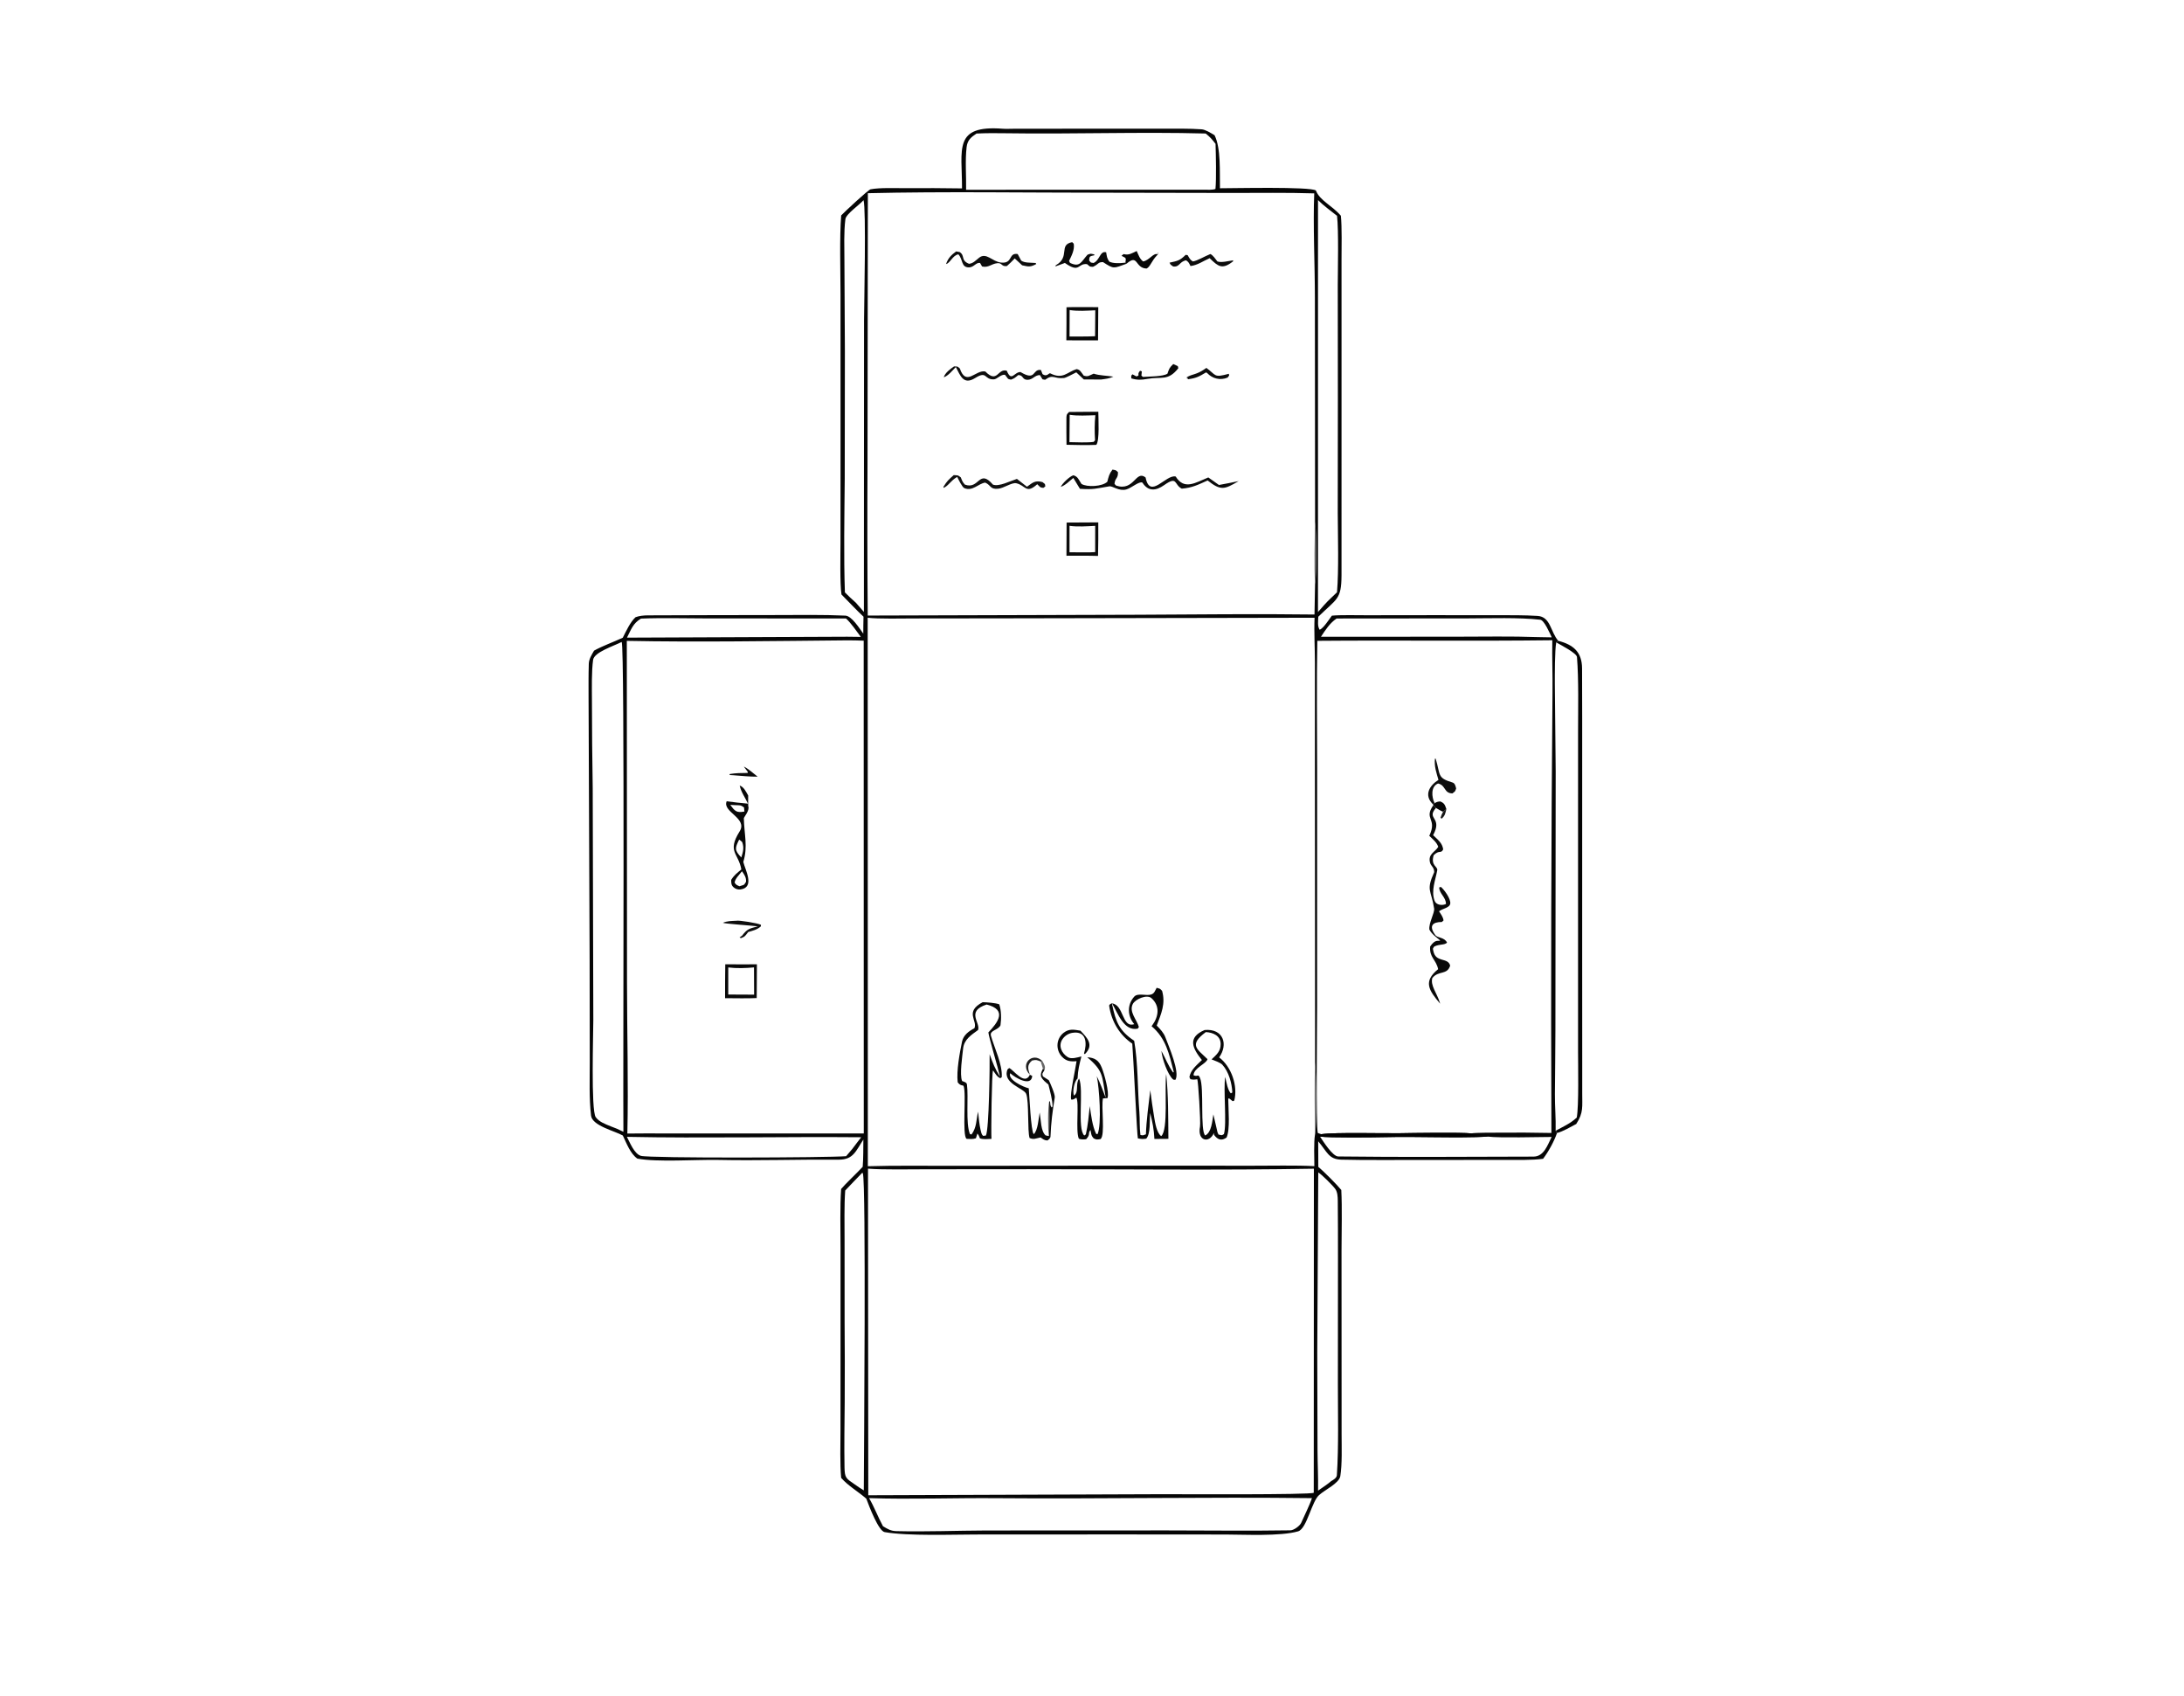
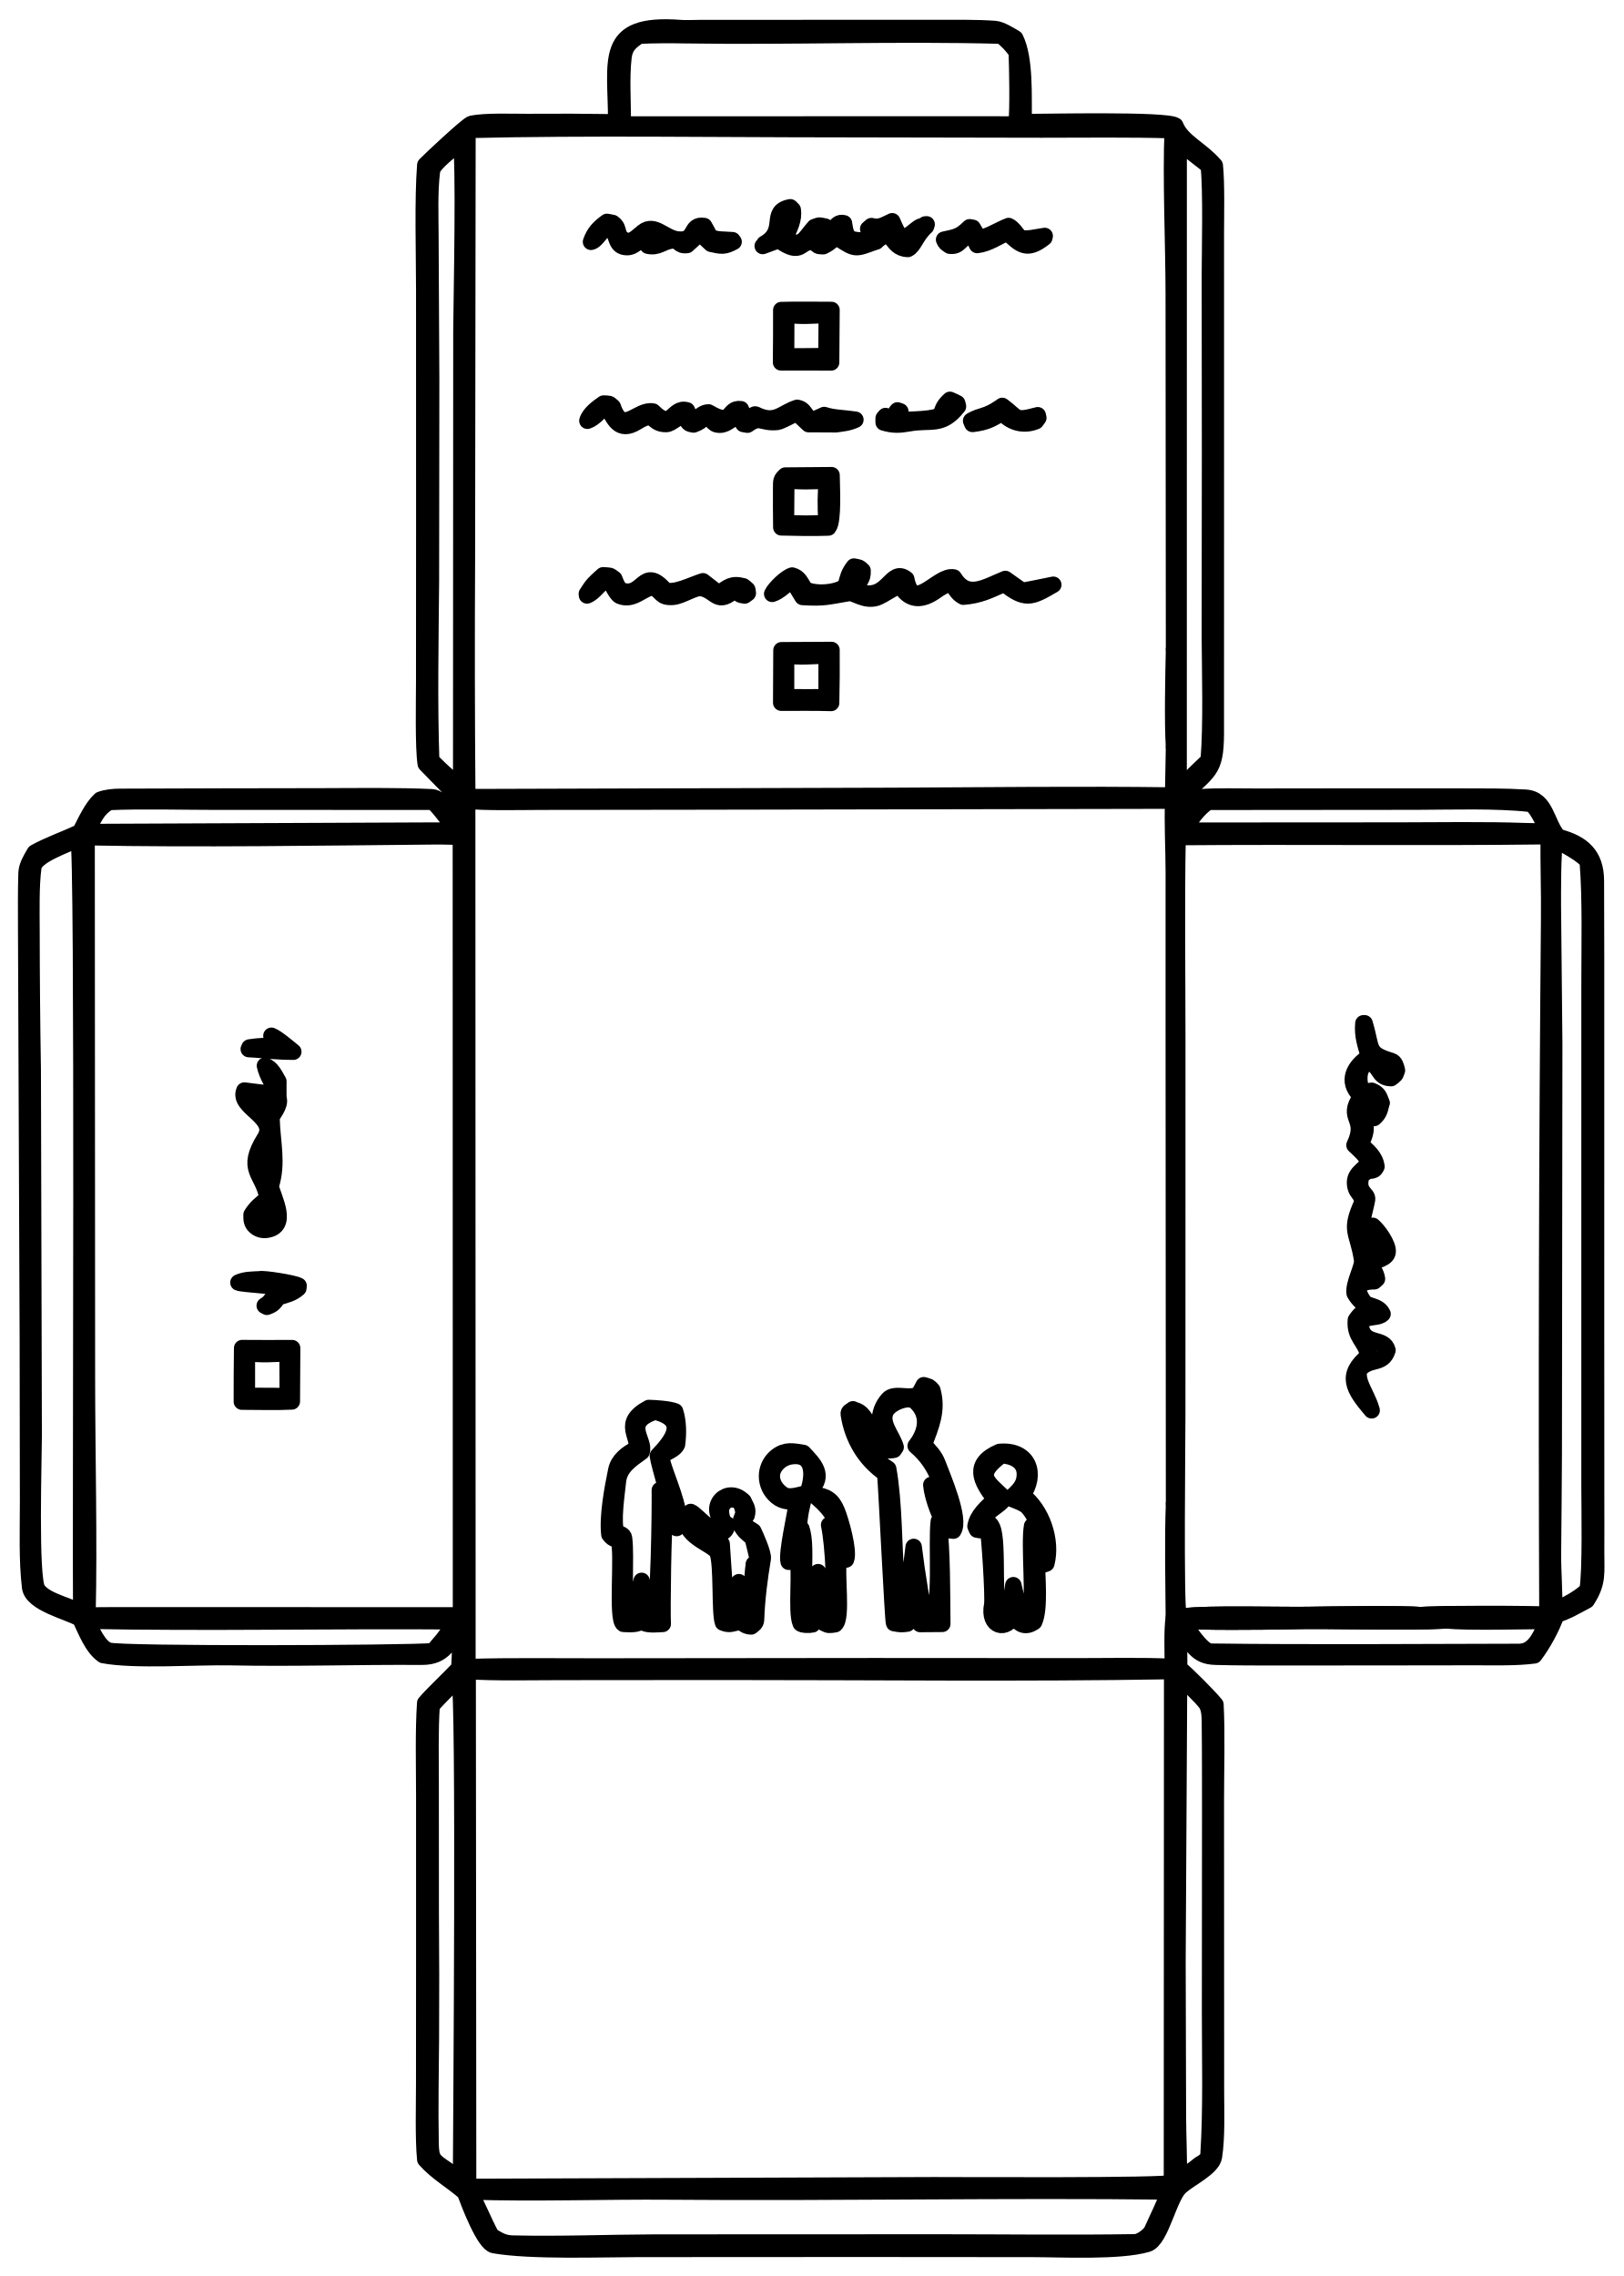
- <svg xmlns="http://www.w3.org/2000/svg" width="1260" height="978" viewBox="0 0 1260 978" fill="none">
+ <svg xmlns="http://www.w3.org/2000/svg" width="593" height="831" viewBox="330 64 593 831" fill="none" stroke="black" stroke-width="6" stroke-linejoin="round">
  <path d="M555.013 108.669C555.077 85.932 549.79 72.033 578.533 74.258C580.46 74.408 583.535 74.252 585.559 74.251L629.403 74.232L671.196 74.233C678.382 74.241 686.116 74.076 693.277 74.59C695.479 74.749 698.691 76.799 700.703 77.982C704.474 85.526 703.625 99.543 703.816 108.588C711.254 108.597 755.852 107.571 759.15 109.861C761.482 115.799 768.366 118.378 773.577 124.436C774.266 131.013 773.959 142.867 773.959 149.766L773.965 194.874L773.953 331.977C773.854 345.973 771.295 345.17 760.553 355.738C760.473 358.519 759.999 361.149 761.346 363.269C763.574 362.316 766.711 357.375 768.391 355.115C773.596 354.625 782.953 354.886 788.472 354.877L825.392 354.83L864.152 354.844C871.806 354.861 879.398 354.789 887.045 355.26C894.655 355.729 894.508 364.571 899.005 369.625L897.836 370.526C896.944 375.027 897.018 389.419 897.018 394.603L897.516 445.08L897.344 594.636C897.301 606.793 897.159 618.932 897.061 631.087C897.006 638.043 897.67 645.246 897.492 652.234L898.267 653.513C896.71 658.225 893.24 664.468 890.238 668.398C883.821 669.272 875.325 669.02 868.656 669.026L837.328 669.069L796.63 669.1C788.989 669.1 781.495 669.106 773.842 668.897C766.435 668.7 765.672 664.314 760.497 658.298L760.571 673.092C763.364 675.3 771.615 683.61 773.823 686.384C774.371 696.945 773.959 710.502 773.959 721.407L773.983 787.517L774.002 827.431C774.002 834.714 774.383 844.42 773.257 851.463C772.618 855.492 764.373 859.367 761.322 862.116C756.831 865.376 754.056 881.775 748.906 883.288C738.817 886.24 717.486 885.127 707.052 885.114L644.353 885.065L562.811 885.108C549.906 885.108 523.839 886.092 510.37 883.724C506.836 883.103 501.433 868.87 499.793 864.447C495.044 860.283 489.346 857.103 485.287 852.447C484.538 844.77 484.898 832.838 484.899 824.823L484.924 776.889L484.922 719.746C484.919 709.241 484.564 695.991 485.264 685.818C487.627 682.927 494.519 676.493 497.714 673.024C498.116 668.035 498.042 662.352 498.095 657.302C493.814 663.797 492.347 668.952 483.939 668.897C460.893 668.73 437.343 669.536 414.332 669.056C401.597 668.792 379.293 670.471 367.702 668.288C363.721 665.55 361.435 659.43 359.316 654.971C354.819 652.381 341.699 649.392 341 643.524C339.826 633.652 340.253 622.703 340.252 612.676L340.168 553.379L339.713 440.451L339.561 402.891C339.549 396.271 339.488 389.464 339.688 382.848C339.771 380.134 341.361 377.651 342.718 375.296C347.611 372.561 353.976 370.324 359.29 367.84C361.228 364.071 363.579 358.8 366.664 356.003C368.82 355.185 371.541 354.956 373.852 354.944C398.511 354.816 422.93 354.818 447.614 354.764C460.459 354.737 474.909 354.505 487.728 355.098C491.357 355.266 495.758 362.334 498.05 365.47C498.015 362.283 498.125 358.913 498.176 355.711C494.234 352.052 489.404 346.851 485.466 342.91C484.516 336.925 484.9 319.736 484.901 312.686L484.928 254.45L484.914 169.853C484.912 156.694 484.306 136.724 485.297 124.253C486.766 122.648 500.894 109.45 502.235 109.19C507.49 108.166 516.766 108.551 522.389 108.543C533.264 108.455 544.139 108.498 555.013 108.669ZM500.678 672.692C516.705 672.187 534.009 672.501 550.132 672.452L649.011 672.353L722.162 672.396C732.867 672.427 747.817 672.058 758.289 672.643C758.24 668.263 757.926 658.637 758.633 654.602C759.821 650.474 759.341 617.819 758.707 612.924L758.603 437.895L758.609 382.247C758.596 373.839 758.049 364.51 758.406 356.317L579.757 356.656L527.564 356.718C521.289 356.725 506.386 357.066 500.589 356.319L500.678 672.692ZM500.621 355.055L655.975 354.593C689.782 354.447 724.623 354.007 758.363 354.459L758.695 336.791C759.679 332.324 759.525 305.778 758.701 301.062L758.596 171.666C758.59 153.224 757.452 128.927 758.221 111.537C742.631 111.036 726.106 111.311 710.399 111.294L636.017 111.154C591.894 111.157 544.591 110.394 500.691 111.435L500.49 267.986C500.333 297.009 500.376 326.033 500.621 355.055ZM757.938 861.021L758.018 674.119C703.767 675.054 647.953 674.383 593.602 674.402L534.413 674.451C525.271 674.451 509.697 674.795 500.767 674.094L500.927 862.479L671.036 861.864C679.323 861.852 756.492 862.301 757.938 861.021ZM760.411 859.803C762.558 858.315 766.151 855.959 768.003 854.311C769.32 853.542 771.166 852.496 771.27 850.915C772.371 834.425 771.842 814.686 771.855 798.263L771.91 725.584C771.879 714.61 771.935 703.532 771.793 692.559C771.762 690.345 771.658 687.651 770.403 685.867C769.025 683.899 762.288 677.2 760.534 676.259L759.956 780.192L760.11 836.799C760.147 844.321 760.565 852.404 760.411 859.803ZM497.462 676.45C494.293 679.821 490.65 683.376 487.616 686.697C486.989 695.376 487.251 706.473 487.25 715.324L487.274 762.225C487.4 777.59 487.42 792.955 487.333 808.32C487.227 820.972 486.99 833.613 487.217 846.265C487.329 852.471 488.038 852.736 493.058 856.156C494.884 857.509 496.438 858.481 498.349 859.662C498.433 842.113 499.724 682.127 497.799 676.776L497.462 676.45ZM488.158 666.891L491.716 662.703C493.389 660.507 495.154 658.095 496.873 655.961C452.216 655.574 406.065 656.632 361.672 655.74C363.42 659.049 365.906 665.544 369.739 666.688C374.615 668.146 477.976 667.789 488.158 666.891ZM895.043 653.501C894.705 568.821 894.914 484.137 895.671 399.458C895.8 389.369 895.351 379.434 895.554 369.296C850.445 369.862 805.114 369.248 759.993 369.632C759.525 394.081 759.882 419.545 759.882 444.113L759.864 580.923C759.864 589.054 759.181 650.265 760.276 653.525L762.275 654.202C770.483 653.021 798.211 653.814 807.766 653.642C814.503 653.519 843.203 653.101 848.821 653.747C851.417 653.292 860.738 653.341 863.808 653.329C874.217 653.224 884.633 653.279 895.043 653.501ZM761.543 655.586C763.241 658.083 768.754 667.008 772.064 667.051C809.562 667.531 847.153 667.199 884.67 667.137C890.761 667.131 892.761 660.568 895.172 655.801C888.343 655.838 864.503 656.429 858.603 655.617C840.096 656.552 817.88 655.444 799.067 655.912C792.662 656.066 766.441 656.336 761.543 655.586ZM695.609 77.009C657.44 75.987 618.723 77.449 580.504 76.861C574.996 76.776 568.864 76.74 563.382 77.025C560.25 79.118 558.149 80.756 557.665 84.842C556.752 92.547 557.5 101.419 557.367 109.454L694.446 109.439C696.341 109.439 699.608 109.643 701.226 108.983C701.786 103.308 701.484 89.12 701.275 82.966C699.011 80.077 698.426 79.359 695.609 77.009ZM498.197 115.46C495.68 118.326 488.096 123.442 487.723 126.412C486.768 134.021 487.148 142.596 487.162 150.327L487.432 202.552L487.347 276.239C487.171 297.101 486.71 320.992 487.443 341.701C489.532 343.739 491.547 345.749 493.767 347.646C495.335 349.4 496.882 351.172 498.408 352.963L498.489 184.939C498.535 174.543 499.765 120.61 498.197 115.46ZM369.787 356.809C365.141 359.646 364.274 362.793 361.72 367.794L488.804 367.261L496.631 367.356C494.254 364.159 490.899 359.295 488.07 356.717L409.446 356.712C397.383 356.72 381.572 356.281 369.787 356.809ZM498.336 653.796L498.291 369.547C495.065 369.458 491.54 369.293 488.339 369.36C447.682 369.733 401.921 370.459 361.622 369.661L361.736 566.731C361.749 594.947 362.582 625.994 361.935 653.833L371.448 653.771L498.336 653.796ZM887.248 367.482L895.24 367.625C894.046 365.132 890.915 357.729 888.602 357.466C876.346 356.071 859.513 356.665 847.11 356.685L771.123 356.751C767.167 359.431 764.706 363.321 762.085 367.295L840.361 367.249C855.557 367.241 872.156 366.925 887.248 367.482ZM760.387 115.405L760.368 353.031C762.805 350.258 765.204 347.412 767.917 344.917L771.356 341.631C772.433 328.382 771.842 309.549 771.775 295.913L771.849 230.253L771.787 164.419C771.818 155.051 772.353 133.245 771.369 124.486C767.979 121.822 763.334 118.385 760.387 115.405ZM750.598 878.564C752.339 874.615 755.692 867.892 756.886 864.134C696.402 863.402 635.285 864.656 574.754 864.158C551.024 863.955 524.75 864.915 501.398 864.121C504.415 869.307 506.507 874.978 509.409 880.335C512.234 882.021 513.881 883.091 517.241 883.171C534.444 883.577 551.792 882.863 568.952 882.796L673.19 882.753C696.575 882.753 721.061 883.085 744.458 882.703C746.372 882.673 749.626 880.366 750.598 878.564ZM359.659 652.83C359.346 625.434 360.538 372.332 358.66 370.278C354.083 372.631 342.778 376.183 342.169 380.625C341.252 387.314 341.482 396.925 341.499 403.798C341.518 420.704 341.668 437.61 341.95 454.514L342.299 588.412C342.302 595.868 340.892 640.442 343.684 644.391C345.606 647.11 349.365 648.463 352.346 649.669C355.305 650.727 356.853 651.434 359.659 652.83Z" fill="black" fill-opacity="0.98" />
  <path d="M566.918 578.075C569.148 578.115 574.511 578.48 576.503 579.314C577.723 582.964 577.722 587.613 577.205 591.404C575.779 594.314 570.824 594.257 571.691 597.386C573.661 604.507 578.424 613.891 577.926 621.344L577.079 621.897C575.219 621.178 574.118 619.111 572.906 617.407C572.152 618.422 571.712 653.685 572.006 656.908C569.919 656.995 567.177 657.339 565.331 656.595C564.825 655.328 564.753 654.909 563.887 653.839L563.027 656.57C561.189 657.198 559.622 656.964 557.668 656.89C554.926 655.242 557.647 630.472 555.91 626.388C555.691 625.871 554.047 626.467 552.517 624.265C551.733 617.684 553.669 607.409 555.027 600.8C555.789 597.095 558.966 594.718 562.158 593.104C564.154 588.667 556.291 583.708 566.918 578.075ZM565.744 651.846C566.087 653.144 566.203 654.264 567.136 655.168L568.76 655.008C570.651 651.969 571.053 613.766 570.935 608.068C572.814 613.308 573.979 616.368 576.941 621.085C575.736 615.679 570.488 598.297 570.213 595.509C575.583 589.85 581.391 582.479 569.211 579.415C557.074 583.352 565.88 589.95 564.257 594.134C560.34 596.971 556.16 599.606 555.639 604.855C555.208 609.181 553.533 619.941 555.072 623.54C556.392 624.099 557.685 624.278 557.862 625.569C558.837 632.686 557.001 648.039 559.602 654.178L560.509 654.362C563.57 650.118 563.122 646.163 564.282 641.199C564.646 644.508 564.981 648.709 565.744 651.846Z" fill="black" fill-opacity="0.965" />
  <path d="M694.987 594.114C705.828 593.152 708.701 602.423 703.354 609.912C710.417 615.23 714.275 626.369 712.072 634.851L711.149 635.177L709.138 633.56L708.602 633.726C708.627 639.766 709.808 651.379 707.624 656.158C704.634 658.274 702.425 657.308 700.432 654.627L700.315 653.538C697.664 659.689 690.674 658.188 692.299 649.915C692.809 647.313 691.24 623.22 690.742 622.512C688.816 622.771 688.62 622.851 686.749 622.482L686.202 621.233C686.94 617.1 690.398 614.381 693.4 611.44C688.047 604.704 684.811 598.459 694.987 594.114ZM702.389 653.052L702.954 654.399C705.2 654.854 704.542 655.076 706.111 654.153C707.889 648.223 705.655 627.931 706.867 621.172C707.495 624.019 708.295 629.149 710.423 631.001L710.03 630.706L710.953 630.14C710.743 624.85 708.904 618.115 705.163 614.093C704.093 612.944 700.567 611.673 698.98 611.054C701.822 608.37 704.247 606.435 704.228 602.198C704.21 597.361 699.749 595.523 695.67 595.315C685.679 602.767 690.57 604.965 696.642 610.949C695.762 613.765 688.866 615.845 688.552 620.2C691.179 621.43 691.08 618.988 692.305 621.744C694.809 627.359 692.256 652.117 695.326 654.953C699.035 653.089 699.355 646.606 700.02 642.774L702.389 653.052Z" fill="black" fill-opacity="0.965" />
  <path d="M667.308 569.763C669.547 570.469 668.914 569.966 670.44 571.551C672.55 578.964 669.935 584.704 667.345 591.544C669.375 593.626 671.338 595.64 672.359 598.393C674.143 603.195 680.886 618.545 678.111 622.863L676.912 622.734C673.645 620.064 670.403 610.461 670.058 606.171C672.396 610.426 673.959 614.784 676.856 618.674L677.164 618.256C674.469 607.789 672.667 598.927 664.361 591.907L664.73 591.418C668.305 586.616 669.492 580.41 664.287 575.724C661.715 573.409 655.003 576.274 653.533 579.128C651.232 583.615 655.797 588.038 657.046 592.364L656.406 593.331C648.377 594.979 645 584.545 641.456 578.561C641.511 578.889 641.579 579.215 641.647 579.542C643.72 589.54 645.849 594.667 654.327 600.316C656.554 612.597 656.308 628.836 657.323 641.414C657.673 645.818 657.335 650.087 657.938 654.663C659.778 655.014 659.156 654.934 661.119 654.264C661.285 647.11 662.725 636.149 663.623 628.805C664.263 634.015 665.013 639.212 665.868 644.391C666.379 647.491 667.308 653.458 669.923 655.322C674.106 651.902 671.768 627.513 672.808 619.474C674.069 631.548 673.953 644.68 674.076 656.89L665.998 656.952C665.708 651.108 664.927 647.602 663.58 641.992C663.131 646.304 663.9 653.968 661.279 656.792C659.052 657.099 658.689 657.032 656.468 656.626C656.012 655.838 653.785 607.973 653.238 601.985C645.959 597.03 641.284 589.33 639.924 580.289C639.795 579.426 640.601 579.206 641.302 578.732C648.58 579.328 647.024 593.156 654.382 590.731C650.438 586.181 650.106 579.591 654.351 574.875C656.455 572.546 661.309 574.6 664.22 573.6C666.022 572.979 666.342 571.471 667.308 569.763Z" fill="black" fill-opacity="0.969" />
  <path d="M621.091 612.096C617.621 612.398 615.12 612.154 612.647 609.492C610.762 607.474 609.843 604.739 610.128 601.993C610.403 599.532 611.65 597.284 613.592 595.748C616.852 593.21 619.602 593.893 623.331 594.492C627.102 598.505 631.427 602.652 625.865 608.047L625.392 607.637C627.194 601.904 626.93 594.455 618.747 595.726C616.434 596.098 614.37 597.391 613.027 599.312C610.369 603.107 612.447 607.585 616.089 609.803C618.156 611.065 621.663 609.91 623.878 609.363C622.648 614.352 621.928 616.89 621.676 622.1C619.738 623.712 618.593 629.826 619.633 631.954C622.592 629.832 620.322 625.182 622.549 622.131C625.373 628.454 621.306 651.022 625.545 654.971L626.444 654.313C627.68 648.894 628.129 643.536 628.72 638.019C629.471 643.056 630.172 649.521 632.387 654.005L633.187 654.214C635.709 648.752 634.177 627.187 632.756 620.765C634.589 624.308 636.429 629.383 637.905 633.19C635.771 620.569 636.724 617.801 627.25 609.831C631.562 610.118 633.876 611.551 635.561 615.654C637.007 619.172 640.163 630.238 638.921 633.406L636.337 633.566C635.199 638.376 637.727 654.657 634.952 657.025C632.928 657.327 632.645 657.511 630.947 656.607C629.581 655.057 629.661 654.583 629.255 652.43L629.138 651.766C627.379 653.919 629.341 654.177 626.634 657.093C625.73 657.339 622.629 657.314 622.352 656.662C620.476 652.264 622.709 635.921 620.968 633.147C619.405 634.027 619.461 634.353 617.984 634.224C617.117 631.228 620.433 616.896 621.091 612.096Z" fill="black" fill-opacity="0.969" />
  <path d="M605.075 623.066C605.802 624.499 608.82 631.278 608.517 633.061C607.316 640.129 606.312 648.051 606.064 655.438C606.024 656.638 605.009 657.29 604.27 657.837C602.46 657.739 601.824 657.093 600.315 656.084C597.267 656.712 596.467 657.431 593.998 656.417C592.681 652.695 593.748 635.233 592.014 630.915C590.717 627.679 578.002 624.868 581.28 616.823L582.211 616.048C584.68 616.97 591.127 626.468 594.163 619.917L595.51 620.6C595.052 627.144 585.619 621.645 582.824 619.05C581.187 622.814 590.505 627.076 593.516 627.741C593.87 631.585 594.742 652.511 596.382 654.184C598.802 652.086 599.175 645.025 599.816 641.679C600.589 646.089 600.414 652.381 603.234 654.91L605.105 655.291C605.639 650.905 605.394 639.784 605.326 635.091L605.817 635.54C605.955 636.906 605.878 637.779 606.739 638.825L607.228 638.179C607.329 634.821 605.679 629.02 604.849 625.551C602.999 623.976 601.673 623.115 600.578 620.95C600.34 618.914 600.791 618.404 601.694 616.442L602.602 617.192C601.291 619.554 601.154 618.896 601.648 620.858C602.782 621.608 603.924 622.34 605.075 623.066Z" fill="black" fill-opacity="0.961" />
  <path d="M594.163 619.917C588.001 613.662 595.92 606.395 601.428 612.107L600.407 612.279C598.002 611.362 597.856 611.204 595.44 611.714C592.404 614.226 593.019 616.472 594.163 619.917Z" fill="black" fill-opacity="0.878" />
  <path d="M621.676 622.1L622.549 622.131C620.322 625.182 622.593 629.832 619.633 631.954C618.593 629.826 619.738 623.712 621.676 622.1Z" fill="black" fill-opacity="0.031" />
  <path d="M605.326 635.091C605.394 639.784 605.639 650.905 605.105 655.291C604.49 651.305 604.491 639.151 605.326 635.091Z" fill="black" fill-opacity="0.612" />
  <path d="M601.428 612.107C602.328 613.866 603.366 615.181 602.602 617.192L601.694 616.442C601.3 615.045 600.87 613.656 600.407 612.279L601.428 612.107Z" fill="black" fill-opacity="0.592" />
  <path d="M615.351 301.414L633.617 301.315C633.673 307.764 633.624 314.213 633.482 320.66C627.656 320.467 621.147 320.583 615.259 320.562L615.351 301.414ZM617.031 318.556C620.027 318.553 629.28 318.729 631.833 318.451L631.846 303.296C627.016 303.53 621.793 303.969 617.037 303.278L617.031 318.556Z" fill="black" fill-opacity="0.957" />
  <path d="M615.284 177.21C621.116 177.031 627.724 177.176 633.618 177.172L633.482 196.326L615.201 196.304C615.315 190.003 615.259 183.528 615.284 177.21ZM617.043 194.121C621.553 194.075 627.361 194.167 631.784 193.934L631.895 178.978C626.875 179.205 622.064 179.618 617.093 178.831L617.043 194.121Z" fill="black" fill-opacity="0.965" />
  <path d="M616.766 237.635L633.642 237.498C633.667 241.46 634.43 254.249 632.473 256.601C626.635 256.827 621.128 256.673 615.296 256.545C615.259 251.831 615.179 246.989 615.235 242.282C615.271 239.372 615.14 239.194 616.766 237.635ZM616.988 255.042C620.679 255.102 627.576 255.417 630.978 254.872L631.76 253.973C631.464 248.952 631.446 244.531 631.932 239.505C627.102 239.63 621.848 239.978 617.117 239.263L616.988 255.042Z" fill="black" fill-opacity="0.976" />
  <path d="M641.825 270.86C644.04 271.362 643.424 270.925 644.969 272.333C645.147 276.15 643.24 275.575 642.994 279.117L643.929 280.099C654.412 283.582 655.163 270.858 660.915 275.413C663.45 288.369 672.617 273.491 678.277 274.856C683.255 282.925 689.702 278.378 697.097 275.388L703.237 279.738C706.935 279.115 710.903 278.242 714.607 277.502C706.449 282.294 704.363 283.216 696.71 277.136C691.124 279.638 687.85 281.348 681.79 281.861C677.207 279.563 679.502 274.265 671.608 279.83C666.896 283.151 662.423 283.627 659.082 278.363C657.181 277.451 652.874 281.419 649.847 282.302C645.627 283.536 641.88 280.201 639.979 280.519C632.098 281.834 631.07 282.453 623.048 281.962L619.233 275.672C617.012 277.471 614.435 280.084 611.964 280.827C612.89 278.821 617.037 274.798 619.258 274.143C621.805 274.852 622.18 276.455 623.928 279.132C627.225 281.139 635.968 280.652 638.835 277.875C639.635 274.807 639.868 273.416 641.825 270.86Z" fill="black" fill-opacity="0.957" />
  <path d="M550.409 211.346C552.846 211.513 552.078 211.12 553.748 212.529C557.378 223.189 562.782 213.157 568.444 214.266C575.576 221.487 575.496 212.292 580.83 213.827C583.585 220.575 585.036 214.555 588.732 214.584C597.966 220.128 595.39 212.672 600.525 213.412L601.466 215.816C604.116 217.643 605.096 214.945 605.938 215.365C613.293 219.037 615.597 214.595 621.11 212.899C623.232 213.265 623.589 214.563 625.232 216.663C627.791 217.428 628.068 216.746 630.966 215.526C634.233 216.656 638.638 216.646 642.348 217.243C639.819 218.406 637.955 218.526 635.236 218.91L625.263 218.857L620.925 214.767C619.602 215.429 614.944 217.925 613.864 218.04C607.848 218.676 607.731 215.56 602.945 219.058L601.449 218.796L599.94 216.332C596.892 216.38 595.824 219.057 592.818 219.075C589.578 219.094 590.546 216.357 587.467 216.324C585.69 217.792 585.381 218.197 583.276 218.983C581.067 218.638 581.74 218.536 579.78 216.161C577.268 215.906 575.256 218.78 573.291 218.823C567.567 218.948 569.642 213.65 562.566 218.061C555.859 222.243 554.077 216.759 551.439 211.714C549.474 213.735 546.967 216.841 544.485 217.622C545.197 215.073 548.304 212.779 550.409 211.346Z" fill="black" fill-opacity="0.949" />
  <path d="M649.884 152.144C642.237 154.894 642.68 155.274 636.343 151.177C633.224 151.21 634.134 152.245 630.578 153.904C628.32 153.769 629.145 153.962 627.114 152.35C621.584 151.752 623.146 157.869 614.345 151.667L608.505 153.822L608.878 153.638L609.135 152.988C617.621 148.183 610.483 141.197 618.563 139.684L619.461 140.571C620.045 144.087 618.274 147.381 616.779 150.486L617.308 151.623C623.103 154.402 623.712 151.007 627.434 146.894C629.735 146.127 628.831 146.28 631.341 146.74L631.353 147.239C628.856 147.783 628.419 147.705 628.376 150.284C629.686 151.799 628.88 151.331 630.904 151.677C634.614 150.065 634.516 144.543 638.17 145.523C638.595 147.971 638.57 148.879 639.973 150.903C642.114 152.01 645.941 151.888 648.402 151.592L649.269 151.48L649.884 152.144Z" fill="black" fill-opacity="0.961" />
  <path d="M551.639 145.01L553.695 145.401C556.921 147.576 554.093 150.145 559.059 152.165C561.483 151.9 562.811 150.292 564.824 148.691C569.028 145.317 572.422 150.945 577.593 151.455C584.518 152.137 581.626 145.626 587.123 146.528C587.872 147.829 588.475 148.973 589.153 150.312C591.053 151.748 594.558 151.434 597.455 151.692L597.871 152.28C594.395 154.161 593.427 153.83 589.692 153.026L585.421 149.061C583.799 150.806 582.684 151.877 580.894 153.45C577.564 153.909 578.341 151.493 575.329 151.811C571.887 152.176 570.295 154.579 566.58 153.702L565.413 151.666C563.094 151.246 561.853 154.205 559.042 154.231C554.383 154.274 555.677 149.655 552.909 146.712C549.73 147.145 548.034 151.906 545.808 152.292C546.997 148.85 548.806 147.089 551.639 145.01Z" fill="black" fill-opacity="0.949" />
  <path d="M550.235 274.049C553.047 274.298 552.272 273.849 554.305 275.35C555.14 277.414 555.212 277.878 556.642 279.512C565.048 282.647 564.68 270.038 572.862 279.538C576.452 280.805 582.506 277.55 586.679 276.232L592.485 280.749C595.851 278.344 597.144 276.925 601.428 278.068C603.18 279.554 602.788 278.673 603.063 280.579L601.911 281.419C599.771 281.137 600.349 281.107 598.413 279.31C591.828 285.201 591.767 279.936 586.303 278.738C583.718 278.172 579.088 281.661 575.711 281.917C571.035 282.272 571.902 279.948 568.398 278.371C564.493 278.869 561.121 283.566 556.358 281.569C555.078 281.032 552.951 276.468 552.22 275.088C548.326 277.333 547.15 280.336 544.346 281.401L544.287 280.805C546.46 277.343 547.145 276.794 550.235 274.049Z" fill="black" fill-opacity="0.937" />
  <path d="M698.303 146.525C699.792 147.187 701.244 149.406 702.327 150.784C704.646 151.655 708.559 150.542 711.475 150.151L711.328 150.786C705.071 155.696 702.8 153.695 697.872 148.925C694.156 150.555 690.951 152.95 686.823 153.457C685.992 151.84 685.826 151.151 684.288 150.159C680.283 150.91 680.677 154.161 676.831 153.713C675.478 152.731 675.349 152.901 674.733 151.503C679.446 150.508 680.627 150.318 684.06 146.984L685.18 147.18C686.128 148.753 686.589 149.911 688.17 150.807C690.717 150.471 695.024 147.8 698.303 146.525Z" fill="black" fill-opacity="0.953" />
  <path d="M649.269 151.48C649.669 148.657 649.841 148.94 647.023 147.569L648.211 146.551C651.324 147.368 652.936 146.076 655.791 144.784C656.812 147 657.605 149.515 659.519 150.798C663.186 150.177 665.603 145.37 668.071 146.761L668.366 145.912L667.88 145.947L668.163 146.6L667.541 147.23C664.268 150.586 663.684 153.817 661.506 154.894C654.658 154.717 656.756 146.122 649.884 152.144L649.269 151.48Z" fill="black" fill-opacity="0.98" />
  <path d="M676.887 209.987C677.754 210.308 678.683 210.819 679.526 211.241L679.803 212.384C673.854 219.974 670.027 217.09 661.912 218.557C658.43 219.186 656.092 219.271 652.671 218.255C652.702 216.351 652.333 217.049 653.348 215.903L655.594 217.109C658.233 216.347 655.538 216.295 657.722 213.849L658.75 214.212L658.504 216.642L659.34 217.407C663.001 217.153 671.116 217.225 673.534 215.529C674.469 212.745 674.715 212.024 676.887 209.987Z" fill="black" fill-opacity="0.965" />
  <path d="M695.984 212.208C701.933 216.553 700.106 217.982 708.929 215.61L709.138 216.565L708.258 217.786C704.013 219.546 699.491 218.454 696.409 215.147L695.799 214.798C691.684 217.257 690.127 218.114 685.408 218.748L684.824 217.493L685.082 218.771L684.608 217.638C688.306 215.464 689.93 216.399 695.234 212.734L695.984 212.208Z" fill="black" fill-opacity="0.949" />
  <path d="M418.424 556.207C424.478 556.282 430.615 556.229 436.676 556.221L436.563 575.687C431.155 575.966 423.866 575.755 418.316 575.754C418.301 569.238 418.337 562.722 418.424 556.207ZM420.147 573.648L435.072 573.721L435.007 558.001C430.256 558.445 424.881 558.631 420.145 558.022L420.147 573.648Z" fill="black" fill-opacity="0.965" />
  <path d="M426.745 453.11C429.165 453.927 430.387 456.677 431.643 458.835C431.639 458.939 431.585 464.813 431.698 465.106C432.612 467.487 429.123 471.388 429.136 471.999C429.326 481.174 431.583 488.372 428.826 497.162C429.84 501.536 435.747 511.928 427.209 513.035C425.698 513.226 424.182 512.727 423.081 511.677C421.817 510.486 421.847 509.129 421.854 507.509C423.543 504.767 425.234 503.576 427.695 501.511C426.123 492.121 419.288 491.393 426.713 479.552C431.544 471.85 416.569 468.39 419.238 462.177C423.325 462.749 427.426 463.208 431.537 463.555C429.86 459.982 427.595 456.965 426.745 453.11ZM426.626 511.2C429.638 510.154 428.961 510.884 430.399 508.648C430.639 506.268 429.475 504.481 428.059 502.547C426.266 504.88 424.233 506.626 423.802 509.082C424.774 510.547 425.031 510.488 426.626 511.2ZM427.682 494.603C428.692 491.273 429.396 488.988 428.176 485.683C427.531 485.12 427.158 484.708 426.427 484.293C423.948 489.277 423.689 490.39 427.682 494.603ZM429.466 468.099L429.243 465.718C427.239 464.242 426.786 464.527 424.206 464.415L421.293 464.269C423.955 467.821 424.858 468.971 429.466 468.099Z" fill="black" fill-opacity="0.969" />
  <path d="M424.792 531.098C426.109 530.682 437.457 532.489 439.031 533.447L438.936 534.353C436.73 536.316 434.435 536.771 431.628 537.61C429.99 539.776 429.867 540.253 427.445 541.137L426.668 540.714L428.092 539.727C431.205 535.652 432.28 535.682 437.199 534.32C434.149 533.891 418.11 532.836 417.062 532.282C419.594 531.164 421.995 531.261 424.792 531.098Z" fill="black" fill-opacity="0.949" />
  <path d="M429.109 442.173C431.181 442.996 435.148 446.431 437.098 447.994C432.577 448.021 427.672 447.526 423.135 447.172L420.837 447.036L421.107 446.445C424.747 445.856 427.592 445.886 431.283 445.832L431.462 445.274L429.109 442.173Z" fill="black" fill-opacity="0.957" />
  <path d="M826.949 464.409C827.177 464.662 828.253 465.911 828.438 466.026C822.612 472.626 832.517 471.243 826.789 481.728C829.502 484.359 832.111 486.22 832.609 489.918C831.274 492.671 830.511 489.958 827.121 493.282C825.269 499.426 829.57 499.749 829.182 501.984C828.149 507.674 825.509 513.817 827.669 519.598C828.586 522.071 832.068 522.459 834.209 521.425C834.277 517.601 830.407 515.51 830.29 511.89L831.274 511.57C833.274 513.214 836.996 518.424 836.7 521.13C836.417 523.683 832.394 523.94 830.216 525.633C831.342 527.42 832.548 528.888 832.8 530.93L831.828 531.812C826.426 531.799 824.199 534.07 828.05 539.347C829.342 541.11 833.347 540.528 834.836 543.726C833.243 545.266 830.831 544.369 827.429 545.961C826.537 547.47 826.574 546.722 826.924 548.521C828.296 555.51 835.365 552.006 836.639 556.986C834.861 562.619 829.945 559.607 826.34 564.14C825.109 568.422 829.016 572.857 830.64 578.213L830.856 578.928C824.211 571.132 820.95 566.082 829.699 559.019C828.499 553.383 824.556 552.325 825.091 545.96C828.087 541.461 829.718 543.109 830.911 542.479C828.481 540.424 826.155 538.978 824.648 536.2C824.137 532.55 827.767 526.519 827.38 524.026C825.706 513.213 822.544 513.794 827.441 503.04C827.404 500.121 825.522 499.671 824.993 497.463C823.781 492.43 828.099 491.431 829.761 488.443C828.85 485.822 826.611 484.05 824.587 482.112C829.459 471.891 821.11 472.755 826.949 464.409Z" fill="black" fill-opacity="0.961" />
  <path d="M829.883 449.839C828.641 445.469 827.398 442.185 827.841 437.622L828.278 437.611C831.151 447.062 828.954 448.662 838.048 451.375C839.401 451.781 839.776 453.488 840.09 454.804C839.303 456.9 839.752 456.156 837.943 457.642C832.892 457.554 834.245 452.974 829.656 451.925C825.361 453.633 825.909 459.702 827.65 463.266L826.69 463.896C821.369 458.726 824.574 453.182 829.883 449.839Z" fill="black" fill-opacity="0.949" />
  <path d="M827.65 463.266C829.164 462.493 829.096 462.469 830.886 462.266C833.261 463.203 833.624 464.253 834.442 466.69L832.554 468.212C831.071 467.672 829.797 466.831 828.438 466.026C828.253 465.911 827.176 464.662 826.949 464.409L826.69 463.896L827.65 463.266Z" fill="black" fill-opacity="0.984" />
  <path d="M832.554 468.212L834.442 466.69C833.815 469.23 833.735 470.448 831.729 472.209L831.059 471.709C831.582 470.104 831.809 469.677 832.554 468.212Z" fill="black" fill-opacity="0.91" />
  <path d="M762.275 654.202C770.482 653.021 798.211 653.815 807.766 653.642C814.502 653.519 843.203 653.101 848.82 653.747C851.478 656.244 854.646 654.479 858.602 655.617C840.096 656.552 817.88 655.445 799.066 655.912C792.662 656.066 766.44 656.336 761.543 655.586L760.559 655.033L762.275 654.202Z" fill="black" />
  <path d="M758.707 612.924C759.34 617.819 759.82 650.475 758.633 654.602C758.541 641.488 758.196 625.859 758.707 612.924Z" fill="black" fill-opacity="0.537" />
  <path d="M758.701 301.062C759.525 305.778 759.679 332.324 758.695 336.791C758.104 327.518 758.486 310.704 758.701 301.062Z" fill="black" fill-opacity="0.612" />
  <path d="M899.005 369.625C907.865 371.9 912.694 376.248 912.731 385.56C912.817 404.386 912.805 423.205 912.799 442.033L912.793 551.246L912.823 612.082C912.829 618.231 912.866 624.431 912.823 630.576C912.768 638.173 913.685 641.703 909.372 648.322C906.308 649.939 901.466 652.781 898.267 653.513L897.492 652.234C902.026 649.706 905.865 648.18 909.679 644.6C910.916 637.81 910.418 614.539 910.418 606.726V529.986L910.424 422.25C910.424 409.027 910.848 392.27 909.796 379C909.618 376.712 900.377 372.03 897.836 370.526L899.005 369.625Z" fill="black" fill-opacity="0.988" />
</svg>
